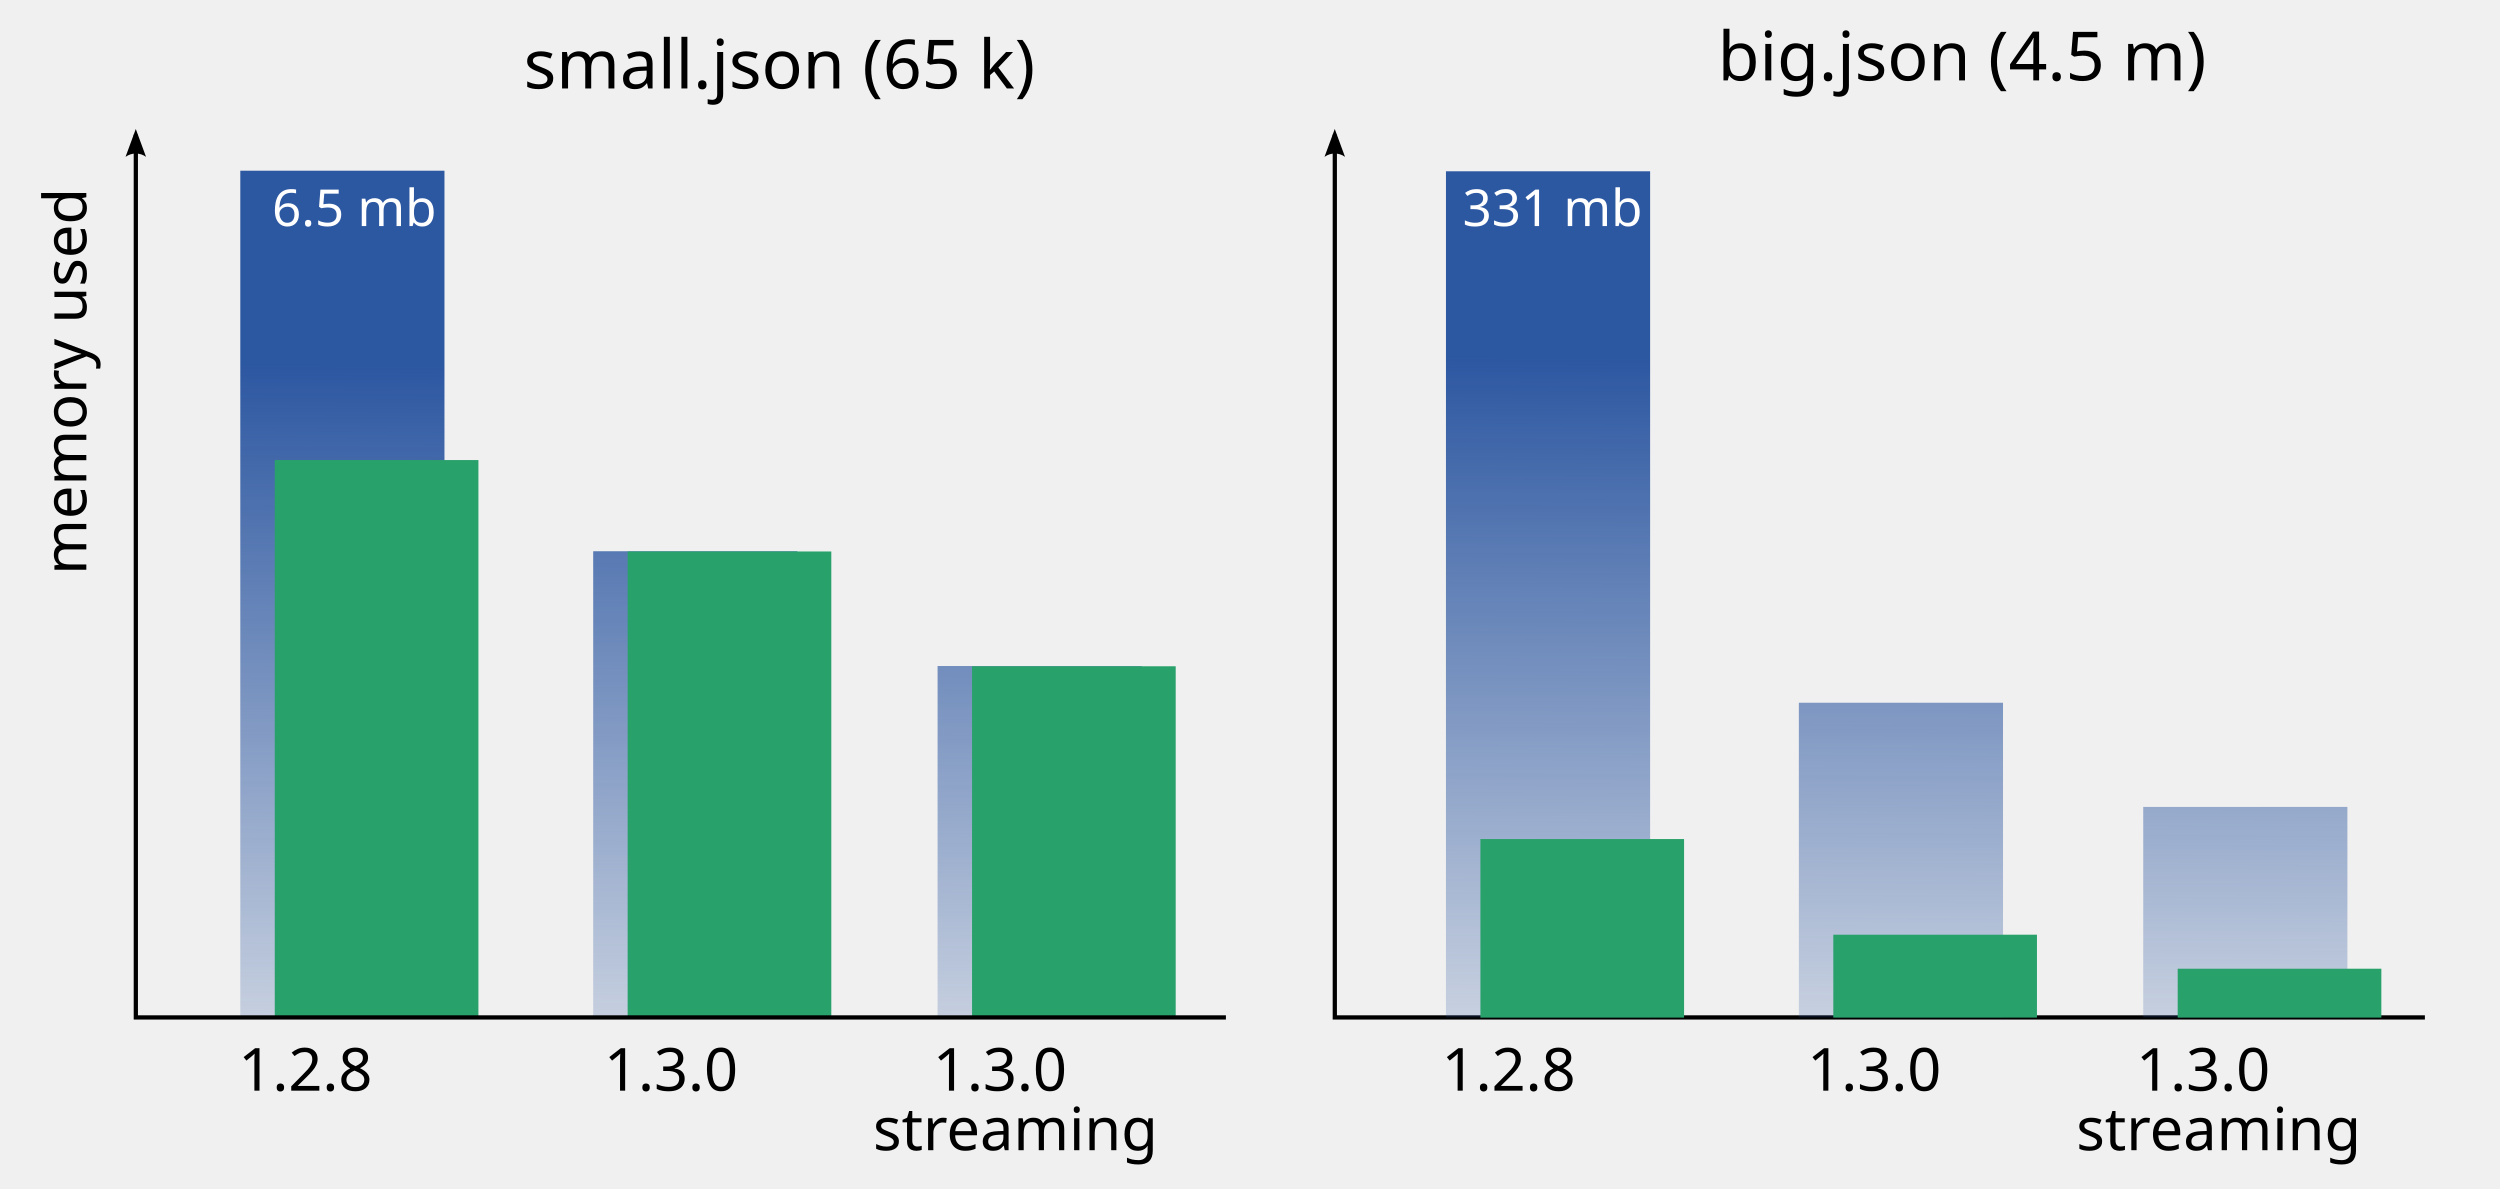
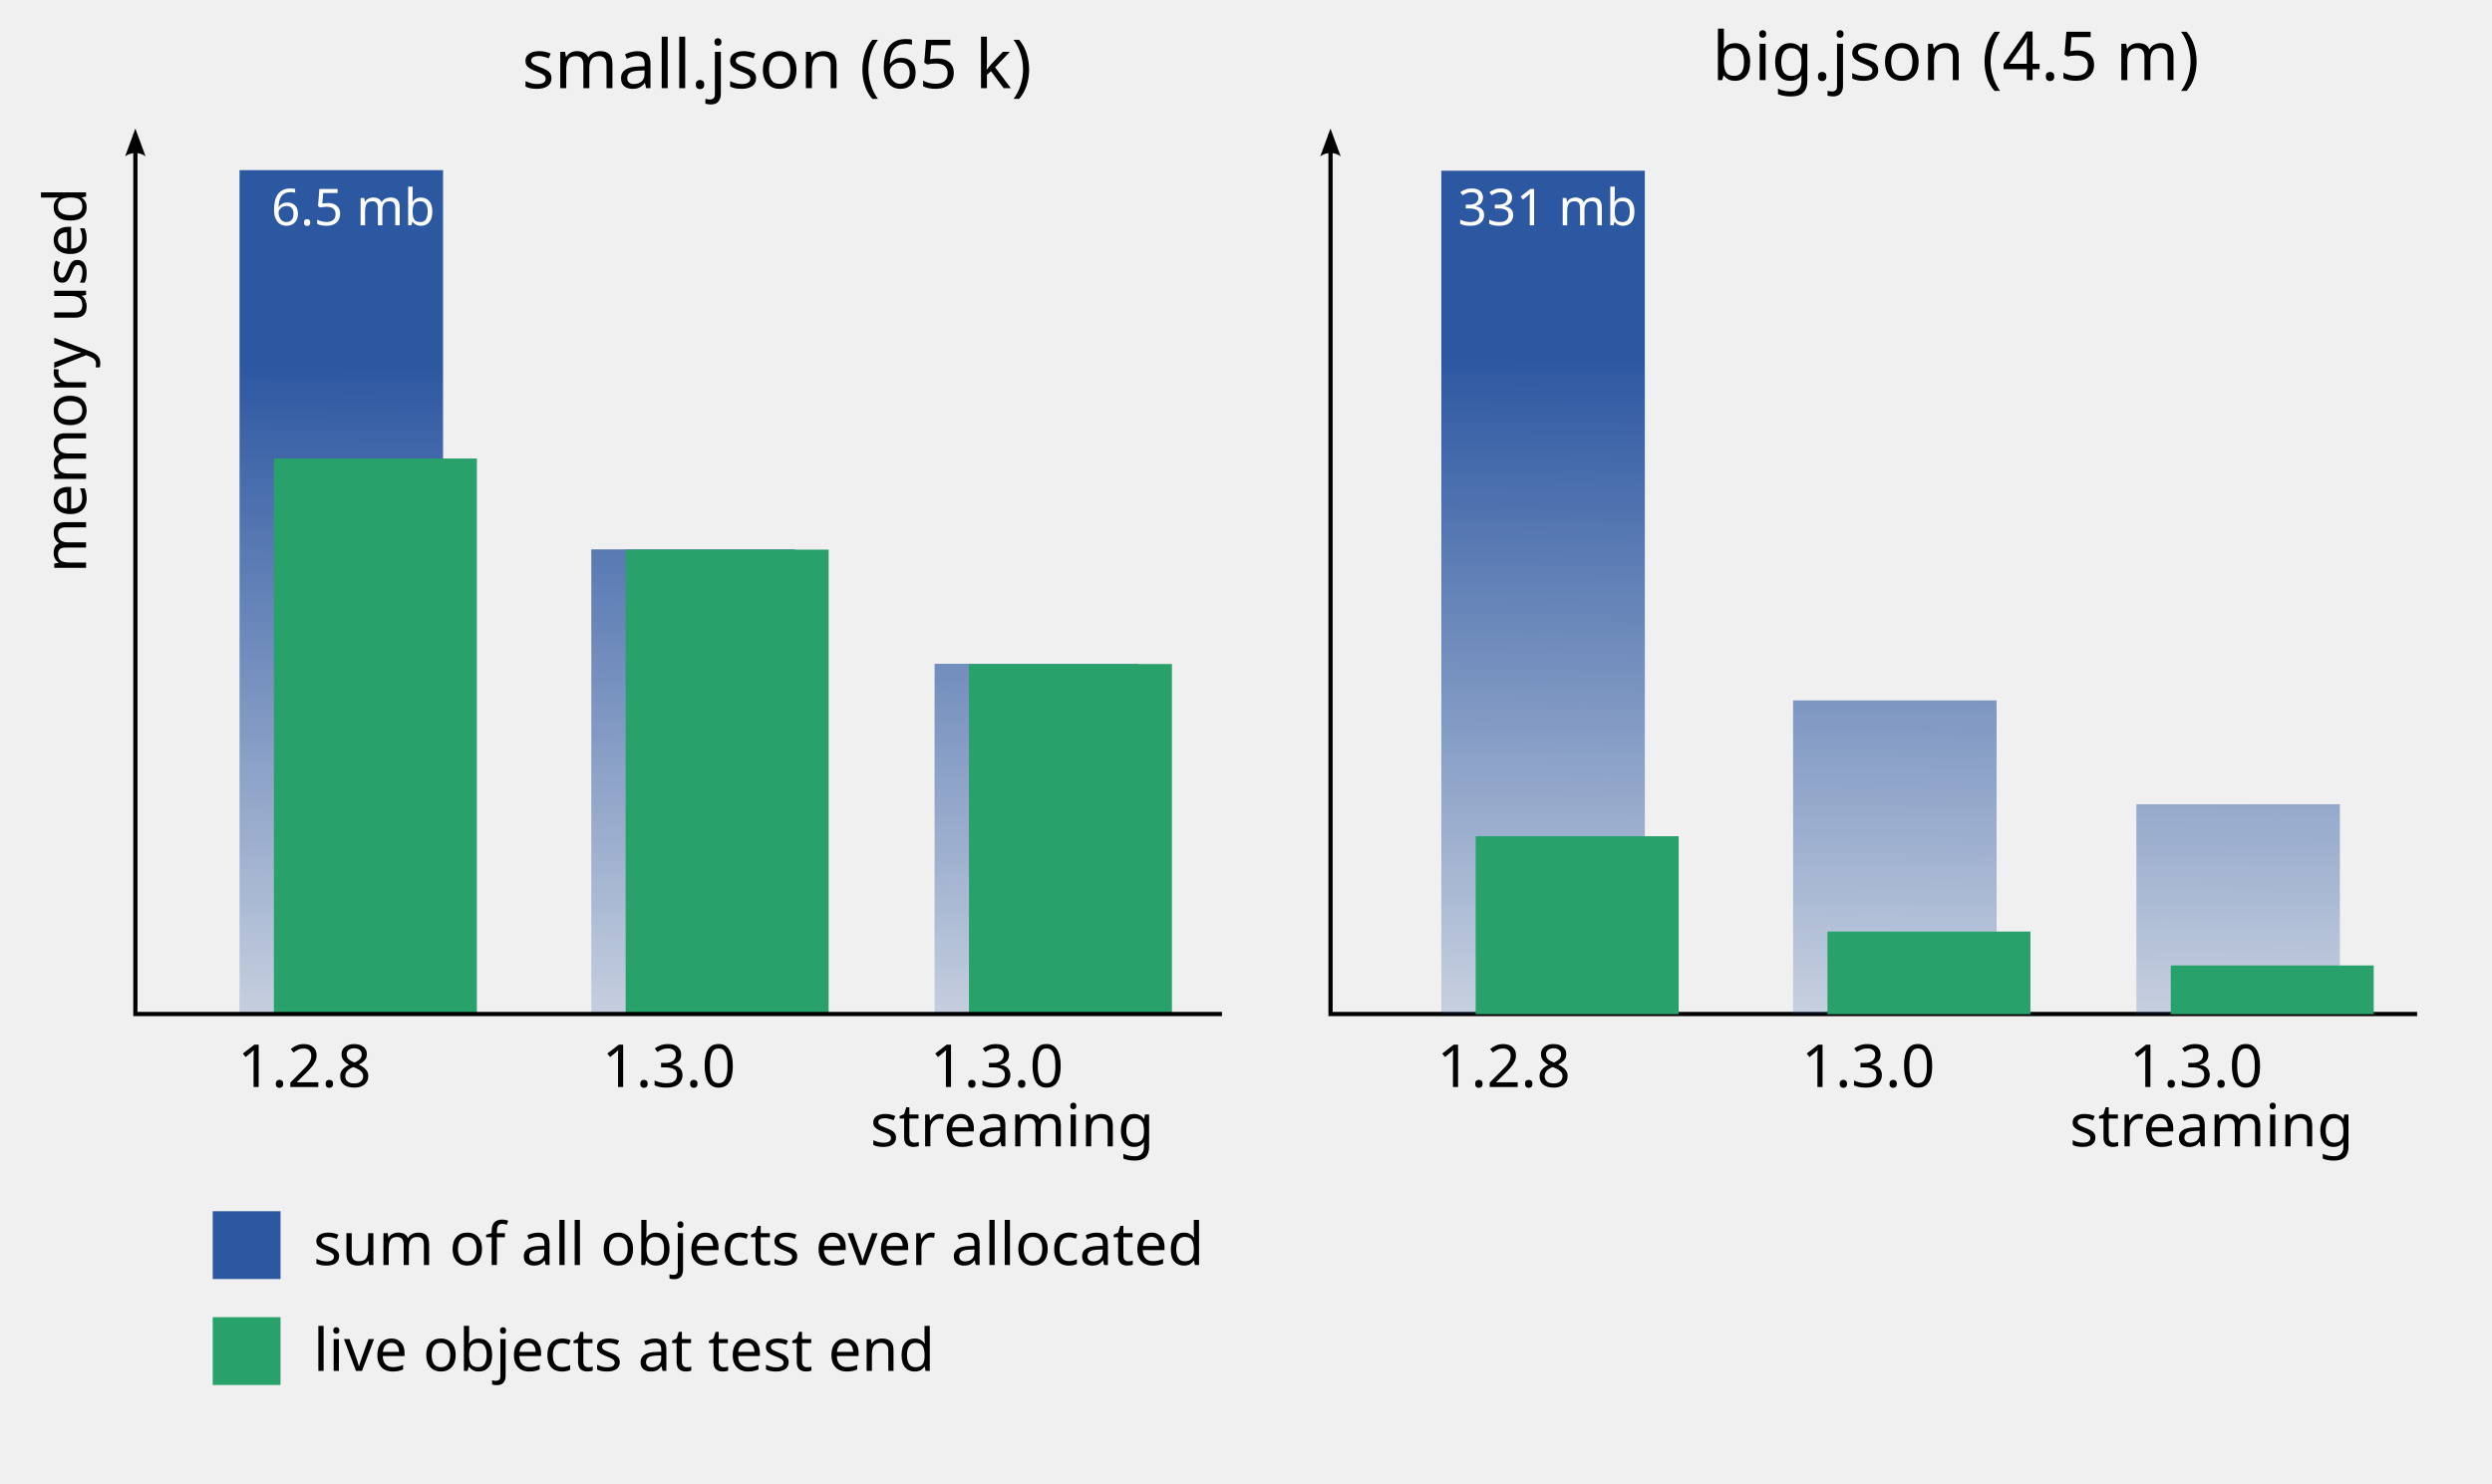
- <svg xmlns="http://www.w3.org/2000/svg" xmlns:xlink="http://www.w3.org/1999/xlink" width="1176" height="559" id="svg2" version="1.0">
+ <svg xmlns="http://www.w3.org/2000/svg" xmlns:xlink="http://www.w3.org/1999/xlink" width="1176" height="700" id="svg2" version="1.0">
  <defs id="defs4">
    <linearGradient id="linearGradient3375">
      <stop id="stop3377" offset="0" style="stop-color:#13e423;stop-opacity:1;" />
      <stop id="stop3379" offset="1" style="stop-color:#07590d;stop-opacity:0.249;" />
    </linearGradient>
    <linearGradient id="linearGradient3333">
      <stop style="stop-color:#2c57a1;stop-opacity:1;" offset="0" id="stop3335" />
      <stop style="stop-color:#2c57a1;stop-opacity:0.207;" offset="1" id="stop3337" />
    </linearGradient>
    <marker orient="auto" refY="0" refX="0" id="Arrow2Mstart" style="overflow:visible">
      <path id="path3182" style="font-size:12px;fill-rule:evenodd;stroke-width:0.625;stroke-linejoin:round" d="M 8.719,4.034 L -2.207,0.016 L 8.719,-4.002 C 6.973,-1.63 6.983,1.616 8.719,4.034 z" transform="scale(0.6,0.6)" />
    </marker>
    <marker orient="auto" refY="0" refX="0" id="Arrow2Mend" style="overflow:visible">
      <path id="path3185" style="font-size:12px;fill-rule:evenodd;stroke-width:0.625;stroke-linejoin:round" d="M 8.719,4.034 L -2.207,0.016 L 8.719,-4.002 C 6.973,-1.63 6.983,1.616 8.719,4.034 z" transform="scale(-0.6,-0.6)" />
    </marker>
    <linearGradient xlink:href="#linearGradient3333" id="linearGradient3339" x1="152" y1="171" x2="150" y2="481.574" gradientUnits="userSpaceOnUse" gradientTransform="translate(-565,-3)" />
    <linearGradient xlink:href="#linearGradient3333" id="linearGradient3341" x1="152" y1="171" x2="150" y2="481.574" gradientUnits="userSpaceOnUse" gradientTransform="translate(-565,-3)" />
    <linearGradient xlink:href="#linearGradient3333" id="linearGradient3343" x1="152" y1="171" x2="150" y2="481.574" gradientUnits="userSpaceOnUse" gradientTransform="translate(-565,-3)" />
    <linearGradient xlink:href="#linearGradient3333" id="linearGradient3345" x1="152" y1="171" x2="150" y2="481.574" gradientUnits="userSpaceOnUse" gradientTransform="translate(571,-3)" />
    <linearGradient xlink:href="#linearGradient3333" id="linearGradient3347" x1="152" y1="171" x2="150" y2="481.574" gradientUnits="userSpaceOnUse" gradientTransform="translate(571,-3)" />
    <linearGradient xlink:href="#linearGradient3333" id="linearGradient3349" x1="152" y1="171" x2="150" y2="481.574" gradientUnits="userSpaceOnUse" gradientTransform="translate(571,-3)" />
  </defs>
  <g id="layer1">
    <path style="fill:none;fill-rule:evenodd;stroke:#000000;stroke-width:2;stroke-linecap:butt;stroke-linejoin:miter;marker-start:url(#Arrow2Mstart);marker-end:none;stroke-miterlimit:4;stroke-dasharray:none;stroke-opacity:1" d="M 627.891,63.324 L 627.891,478.601 L 1140.666,478.601" id="path2383" />
    <rect style="opacity:1;fill:url(#linearGradient3349);fill-opacity:1;stroke:none;stroke-width:2;stroke-linecap:round;stroke-linejoin:round;stroke-miterlimit:4;stroke-dasharray:none;stroke-dashoffset:0;stroke-opacity:1" id="rect4460" width="96.036" height="398" x="680.179" y="80.574" />
    <rect style="opacity:1;fill:#29a16b;fill-opacity:1;stroke:none;stroke-width:2;stroke-linecap:round;stroke-linejoin:round;stroke-miterlimit:4;stroke-dasharray:none;stroke-dashoffset:0;stroke-opacity:1" id="rect4462" width="95.798" height="84" x="696.387" y="394.684" />
    <rect y="330.574" x="846.179" height="148" width="96.036" id="rect4474" style="opacity:1;fill:url(#linearGradient3347);fill-opacity:1;stroke:none;stroke-width:2;stroke-linecap:round;stroke-linejoin:round;stroke-miterlimit:4;stroke-dasharray:none;stroke-dashoffset:0;stroke-opacity:1" />
    <rect y="439.684" x="862.387" height="39" width="95.798" id="rect4476" style="opacity:1;fill:#29a16b;fill-opacity:1;stroke:none;stroke-width:2;stroke-linecap:round;stroke-linejoin:round;stroke-miterlimit:4;stroke-dasharray:none;stroke-dashoffset:0;stroke-opacity:1" />
    <rect style="opacity:1;fill:url(#linearGradient3345);fill-opacity:1;stroke:none;stroke-width:2;stroke-linecap:round;stroke-linejoin:round;stroke-miterlimit:4;stroke-dasharray:none;stroke-dashoffset:0;stroke-opacity:1" id="rect4478" width="96.036" height="99" x="1008.179" y="379.574" />
    <rect style="opacity:1;fill:#29a16b;fill-opacity:1;stroke:none;stroke-width:2;stroke-linecap:round;stroke-linejoin:round;stroke-miterlimit:4;stroke-dasharray:none;stroke-dashoffset:0;stroke-opacity:1" id="rect4480" width="95.798" height="23" x="1024.387" y="455.684" />
    <text xml:space="preserve" style="font-size:32.004px;font-style:normal;font-variant:normal;font-weight:normal;font-stretch:normal;text-align:start;line-height:100%;writing-mode:lr-tb;text-anchor:start;fill:#000000;fill-opacity:1;stroke:none;stroke-width:1px;stroke-linecap:butt;stroke-linejoin:miter;stroke-opacity:1;font-family:MgOpen Moderna" x="808" y="37.824" id="text4482">
      <tspan id="tspan4484" x="808" y="37.824">big.json (4.5 m)</tspan>
    </text>
    <text id="text4658" y="40.609" x="-161.191" style="font-size:28px;font-style:normal;font-variant:normal;font-weight:normal;font-stretch:normal;text-align:center;line-height:100%;writing-mode:lr-tb;text-anchor:middle;fill:#000000;fill-opacity:1;stroke:none;stroke-width:1px;stroke-linecap:butt;stroke-linejoin:miter;stroke-opacity:1;font-family:MgOpen Moderna;-inkscape-font-specification:MgOpen Moderna" xml:space="preserve" transform="matrix(0,-1,1,0,0,0)">
      <tspan y="40.609" x="-161.191" id="tspan4660">memory used</tspan>
    </text>
    <rect style="opacity:1;fill:url(#linearGradient3343);fill-opacity:1;stroke:none;stroke-width:2;stroke-linecap:round;stroke-linejoin:round;stroke-miterlimit:4;stroke-dasharray:none;stroke-dashoffset:0;stroke-opacity:1" id="rect6774" width="96.036" height="398" x="113.041" y="80.302" />
    <rect style="opacity:1;fill:#29a16b;fill-opacity:1;stroke:none;stroke-width:2;stroke-linecap:round;stroke-linejoin:round;stroke-miterlimit:4;stroke-dasharray:none;stroke-dashoffset:0;stroke-opacity:1" id="rect6776" width="95.798" height="262" x="129.249" y="216.412" />
    <rect y="259.302" x="279.041" height="219" width="96.036" id="rect6778" style="opacity:1;fill:url(#linearGradient3341);fill-opacity:1;stroke:none;stroke-width:2;stroke-linecap:round;stroke-linejoin:round;stroke-miterlimit:4;stroke-dasharray:none;stroke-dashoffset:0;stroke-opacity:1" />
    <rect y="259.411" x="295.249" height="219" width="95.798" id="rect6780" style="opacity:1;fill:#29a16b;fill-opacity:1;stroke:none;stroke-width:2;stroke-linecap:round;stroke-linejoin:round;stroke-miterlimit:4;stroke-dasharray:none;stroke-dashoffset:0;stroke-opacity:1" />
    <rect style="opacity:1;fill:url(#linearGradient3339);fill-opacity:1;stroke:none;stroke-width:2;stroke-linecap:round;stroke-linejoin:round;stroke-miterlimit:4;stroke-dasharray:none;stroke-dashoffset:0;stroke-opacity:1" id="rect6782" width="96.036" height="165" x="441.041" y="313.302" />
    <rect style="opacity:1;fill:#29a16b;fill-opacity:1;stroke:none;stroke-width:2;stroke-linecap:round;stroke-linejoin:round;stroke-miterlimit:4;stroke-dasharray:none;stroke-dashoffset:0;stroke-opacity:1" id="rect6784" width="95.798" height="165" x="457.249" y="313.412" />
    <text xml:space="preserve" style="font-size:32.004px;font-style:normal;font-variant:normal;font-weight:normal;font-stretch:normal;text-align:start;line-height:100%;writing-mode:lr-tb;text-anchor:start;fill:#000000;fill-opacity:1;stroke:none;stroke-width:1px;stroke-linecap:butt;stroke-linejoin:miter;stroke-opacity:1;font-family:MgOpen Moderna" x="246.351" y="41.613" id="text6786">
      <tspan id="tspan6788" x="246.351" y="41.613">small.json (65 k)</tspan>
    </text>
    <text xml:space="preserve" style="font-size:28px;font-style:normal;font-variant:normal;font-weight:normal;font-stretch:normal;text-align:center;line-height:100%;writing-mode:lr-tb;text-anchor:middle;fill:#000000;fill-opacity:1;stroke:none;stroke-width:1px;stroke-linecap:butt;stroke-linejoin:miter;stroke-opacity:1;font-family:MgOpen Moderna;-inkscape-font-specification:MgOpen Moderna" x="161.862" y="513.054" id="text6790">
      <tspan id="tspan6792" x="161.862" y="513.054">1.2.8</tspan>
    </text>
    <text id="text6794" y="513.054" x="333.862" style="font-size:28px;font-style:normal;font-variant:normal;font-weight:normal;font-stretch:normal;text-align:center;line-height:100%;writing-mode:lr-tb;text-anchor:middle;fill:#000000;fill-opacity:1;stroke:none;stroke-width:1px;stroke-linecap:butt;stroke-linejoin:miter;stroke-opacity:1;font-family:MgOpen Moderna;-inkscape-font-specification:MgOpen Moderna" xml:space="preserve">
      <tspan y="513.054" x="333.862" id="tspan6796">1.3.0</tspan>
    </text>
    <text xml:space="preserve" style="font-size:28px;font-style:normal;font-variant:normal;font-weight:normal;font-stretch:normal;text-align:center;line-height:100%;writing-mode:lr-tb;text-anchor:middle;fill:#000000;fill-opacity:1;stroke:none;stroke-width:1px;stroke-linecap:butt;stroke-linejoin:miter;stroke-opacity:1;font-family:MgOpen Moderna;-inkscape-font-specification:MgOpen Moderna" x="495.862" y="513.054" id="text6798">
      <tspan x="495.862" y="513.054" id="tspan6802">1.3.0</tspan>
      <tspan x="495.862" y="541.054" id="tspan3401">streaming</tspan>
    </text>
    <path id="path6804" d="M 63.892,63.324 L 63.892,478.601 L 576.666,478.601" style="fill:none;fill-rule:evenodd;stroke:#000000;stroke-width:2;stroke-linecap:butt;stroke-linejoin:miter;marker-start:url(#Arrow2Mstart);marker-end:none;stroke-miterlimit:4;stroke-dasharray:none;stroke-opacity:1" />
    <text xml:space="preserve" style="font-size:24px;font-style:normal;font-variant:normal;font-weight:normal;font-stretch:normal;text-align:start;line-height:100%;writing-mode:lr-tb;text-anchor:start;fill:#ffffff;fill-opacity:1;stroke:none;stroke-width:1px;stroke-linecap:butt;stroke-linejoin:miter;stroke-opacity:1;font-family:MgOpen Moderna;-inkscape-font-specification:MgOpen Moderna" x="128" y="106.327" id="text3329">
      <tspan id="tspan3331" x="128" y="106.327">6.5 mb</tspan>
    </text>
    <text id="text3381" y="106.327" x="688" style="font-size:24px;font-style:normal;font-variant:normal;font-weight:normal;font-stretch:normal;text-align:start;line-height:100%;writing-mode:lr-tb;text-anchor:start;fill:#ffffff;fill-opacity:1;stroke:none;stroke-width:1px;stroke-linecap:butt;stroke-linejoin:miter;stroke-opacity:1;font-family:MgOpen Moderna;-inkscape-font-specification:MgOpen Moderna" xml:space="preserve">
      <tspan y="106.327" x="688" id="tspan3383">331 mb</tspan>
    </text>
    <text id="text3387" y="513.054" x="727.862" style="font-size:28px;font-style:normal;font-variant:normal;font-weight:normal;font-stretch:normal;text-align:center;line-height:100%;writing-mode:lr-tb;text-anchor:middle;fill:#000000;fill-opacity:1;stroke:none;stroke-width:1px;stroke-linecap:butt;stroke-linejoin:miter;stroke-opacity:1;font-family:MgOpen Moderna;-inkscape-font-specification:MgOpen Moderna" xml:space="preserve">
      <tspan y="513.054" x="727.862" id="tspan3389">1.2.8</tspan>
    </text>
    <text xml:space="preserve" style="font-size:28px;font-style:normal;font-variant:normal;font-weight:normal;font-stretch:normal;text-align:center;line-height:100%;writing-mode:lr-tb;text-anchor:middle;fill:#000000;fill-opacity:1;stroke:none;stroke-width:1px;stroke-linecap:butt;stroke-linejoin:miter;stroke-opacity:1;font-family:MgOpen Moderna;-inkscape-font-specification:MgOpen Moderna" x="899.862" y="513.054" id="text3391">
      <tspan id="tspan3393" x="899.862" y="513.054">1.3.0</tspan>
    </text>
    <text id="text3395" y="513.054" x="1061.862" style="font-size:28px;font-style:normal;font-variant:normal;font-weight:normal;font-stretch:normal;text-align:center;line-height:100%;writing-mode:lr-tb;text-anchor:middle;fill:#000000;fill-opacity:1;stroke:none;stroke-width:1px;stroke-linecap:butt;stroke-linejoin:miter;stroke-opacity:1;font-family:MgOpen Moderna;-inkscape-font-specification:MgOpen Moderna" xml:space="preserve">
      <tspan id="tspan3397" y="513.054" x="1061.862">1.3.0</tspan>
      <tspan y="541.054" x="1061.862" id="tspan3399">streaming</tspan>
    </text>
+     <rect y="621.684" x="100.387" height="32" width="32" id="rect3403" style="opacity:1;fill:#29a16b;fill-opacity:1;stroke:none;stroke-width:2;stroke-linecap:round;stroke-linejoin:round;stroke-miterlimit:4;stroke-dasharray:none;stroke-dashoffset:0;stroke-opacity:1" />
+     <text xml:space="preserve" style="font-size:28px;font-style:normal;font-variant:normal;font-weight:normal;font-stretch:normal;text-align:start;line-height:100%;writing-mode:lr-tb;text-anchor:start;fill:#000000;fill-opacity:1;stroke:none;stroke-width:1px;stroke-linecap:butt;stroke-linejoin:miter;stroke-opacity:1;font-family:MgOpen Moderna;-inkscape-font-specification:MgOpen Moderna" x="147.862" y="647.054" id="text3405">
+       <tspan id="tspan3407" x="147.862" y="647.054">live objects at test end</tspan>
+     </text>
+     <rect style="opacity:1;fill:#2c57a1;fill-opacity:1;stroke:none;stroke-width:2;stroke-linecap:round;stroke-linejoin:round;stroke-miterlimit:4;stroke-dasharray:none;stroke-dashoffset:0;stroke-opacity:1" id="rect3409" width="32" height="32" x="100.387" y="571.684" />
+     <text id="text3411" y="597.054" x="147.862" style="font-size:28px;font-style:normal;font-variant:normal;font-weight:normal;font-stretch:normal;text-align:start;line-height:100%;writing-mode:lr-tb;text-anchor:start;fill:#000000;fill-opacity:1;stroke:none;stroke-width:1px;stroke-linecap:butt;stroke-linejoin:miter;stroke-opacity:1;font-family:MgOpen Moderna;-inkscape-font-specification:MgOpen Moderna" xml:space="preserve">
+       <tspan y="597.054" x="147.862" id="tspan3413">sum of all objects ever allocated</tspan>
+       <tspan y="625.054" x="147.862" id="tspan3415" />
+     </text>
  </g>
</svg>
